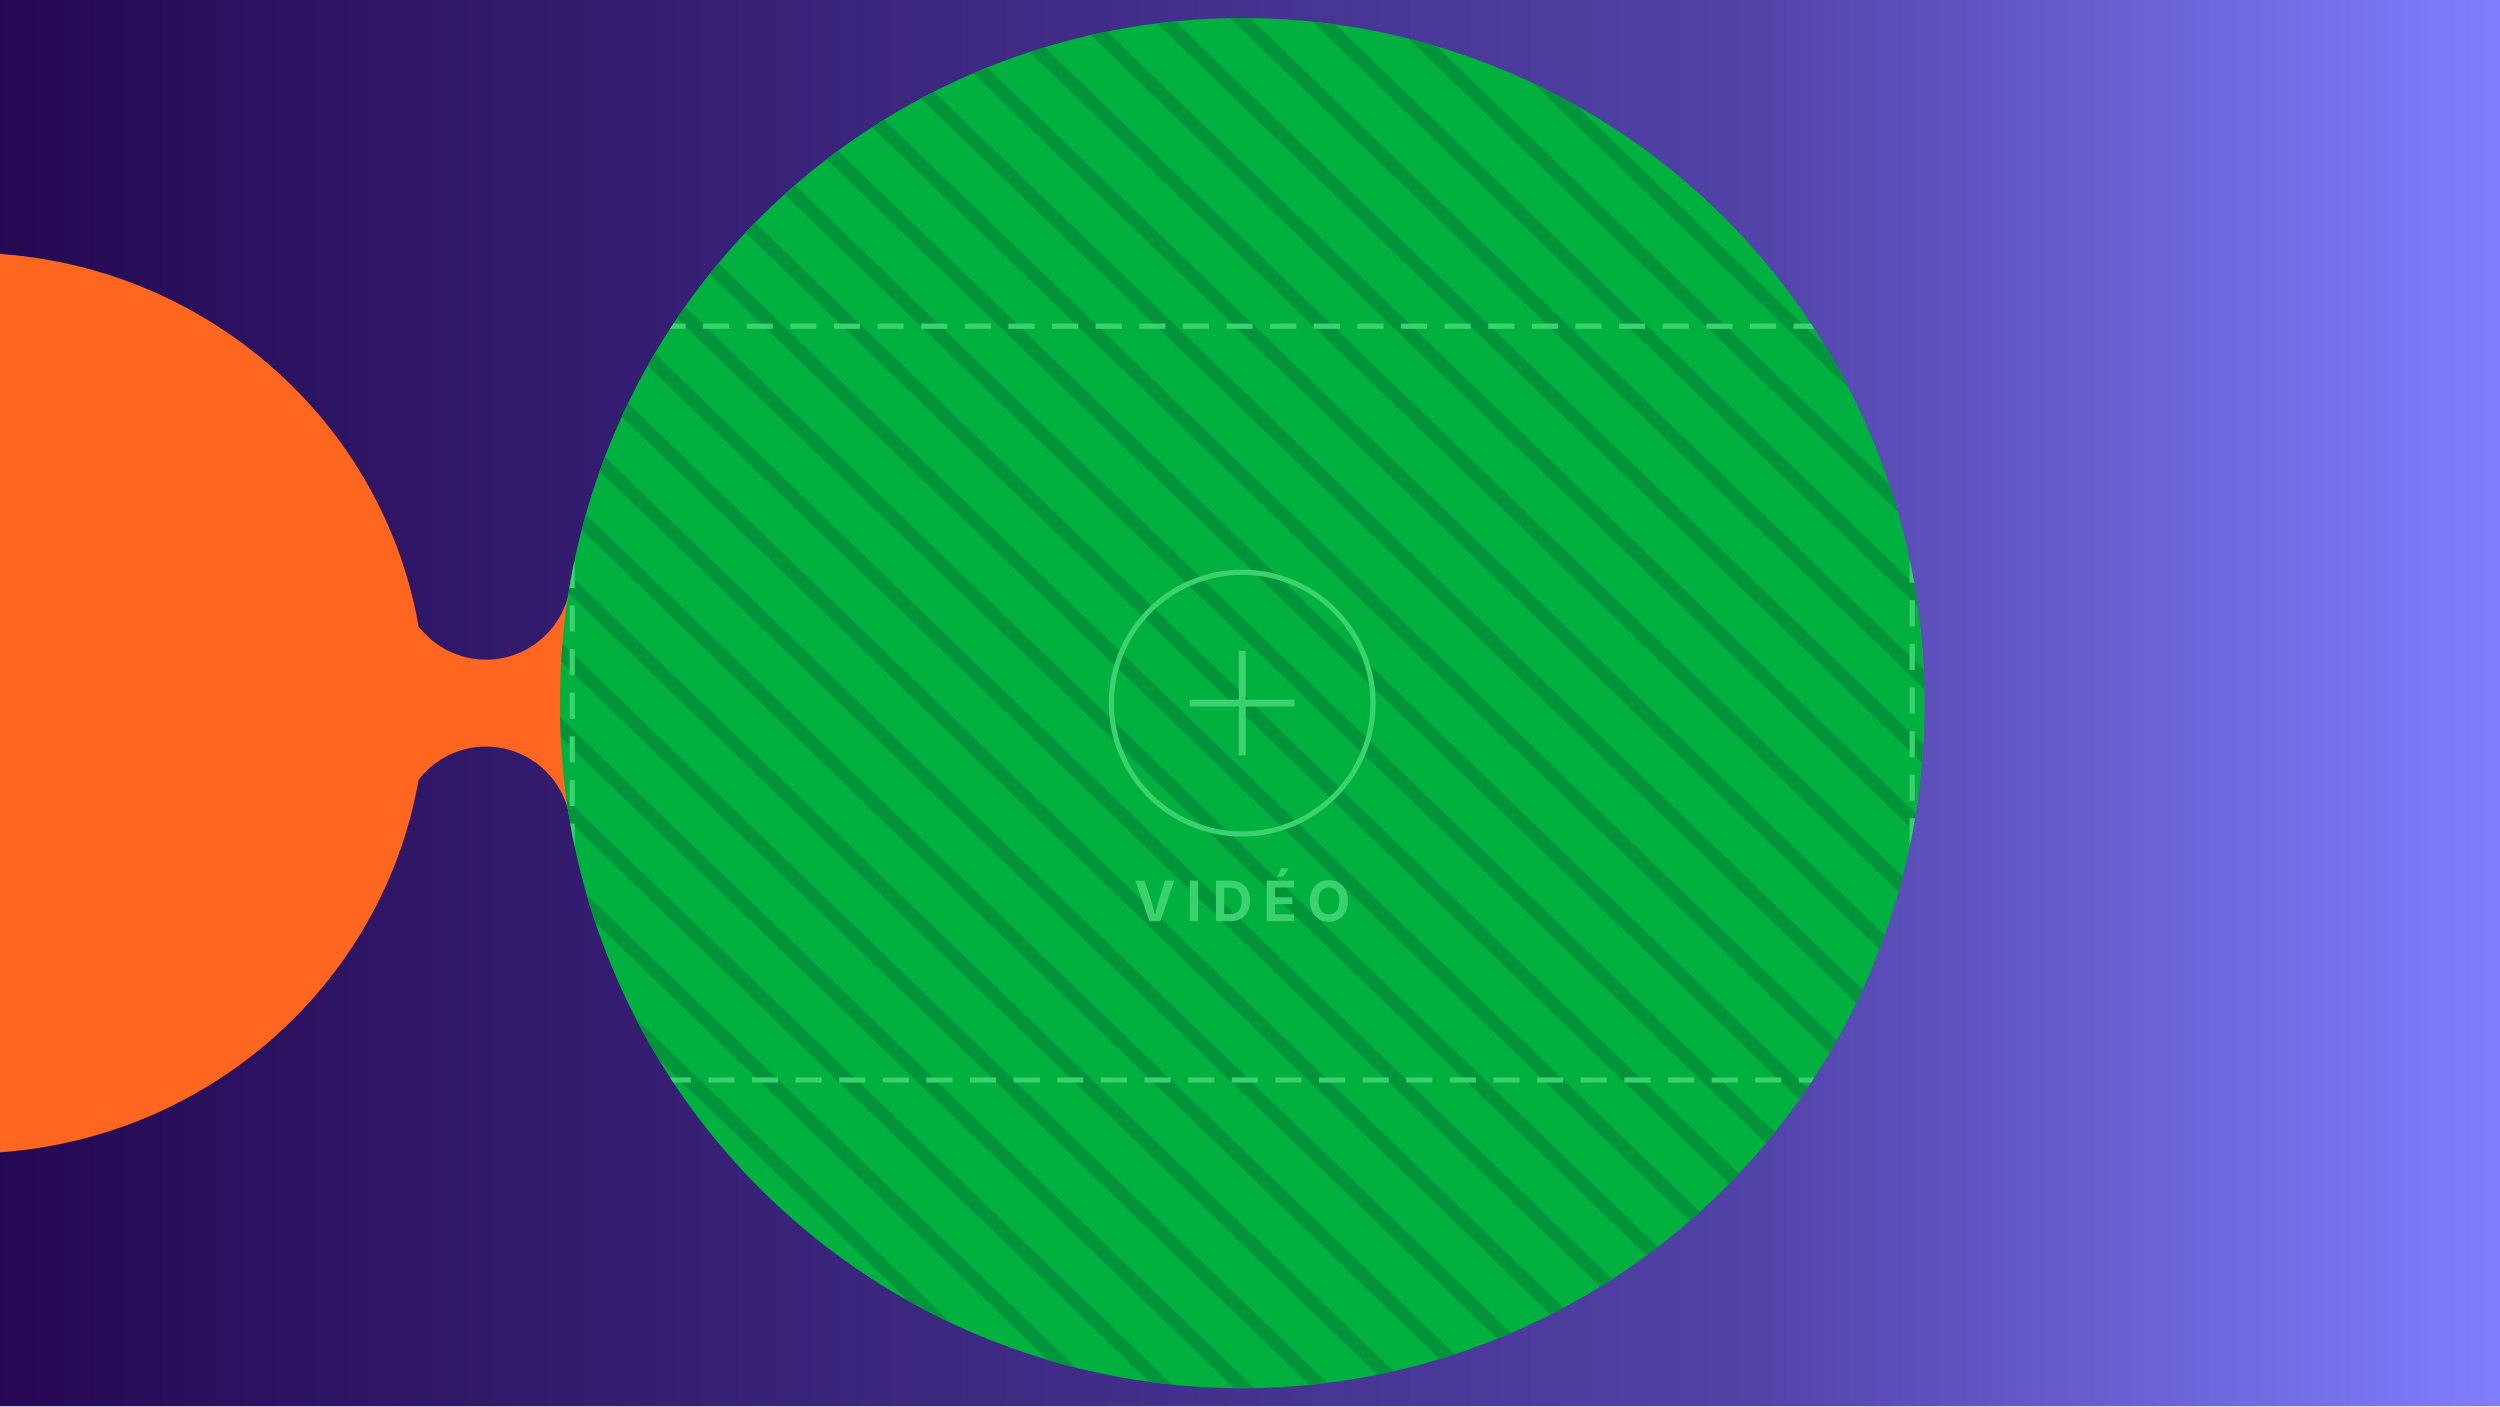
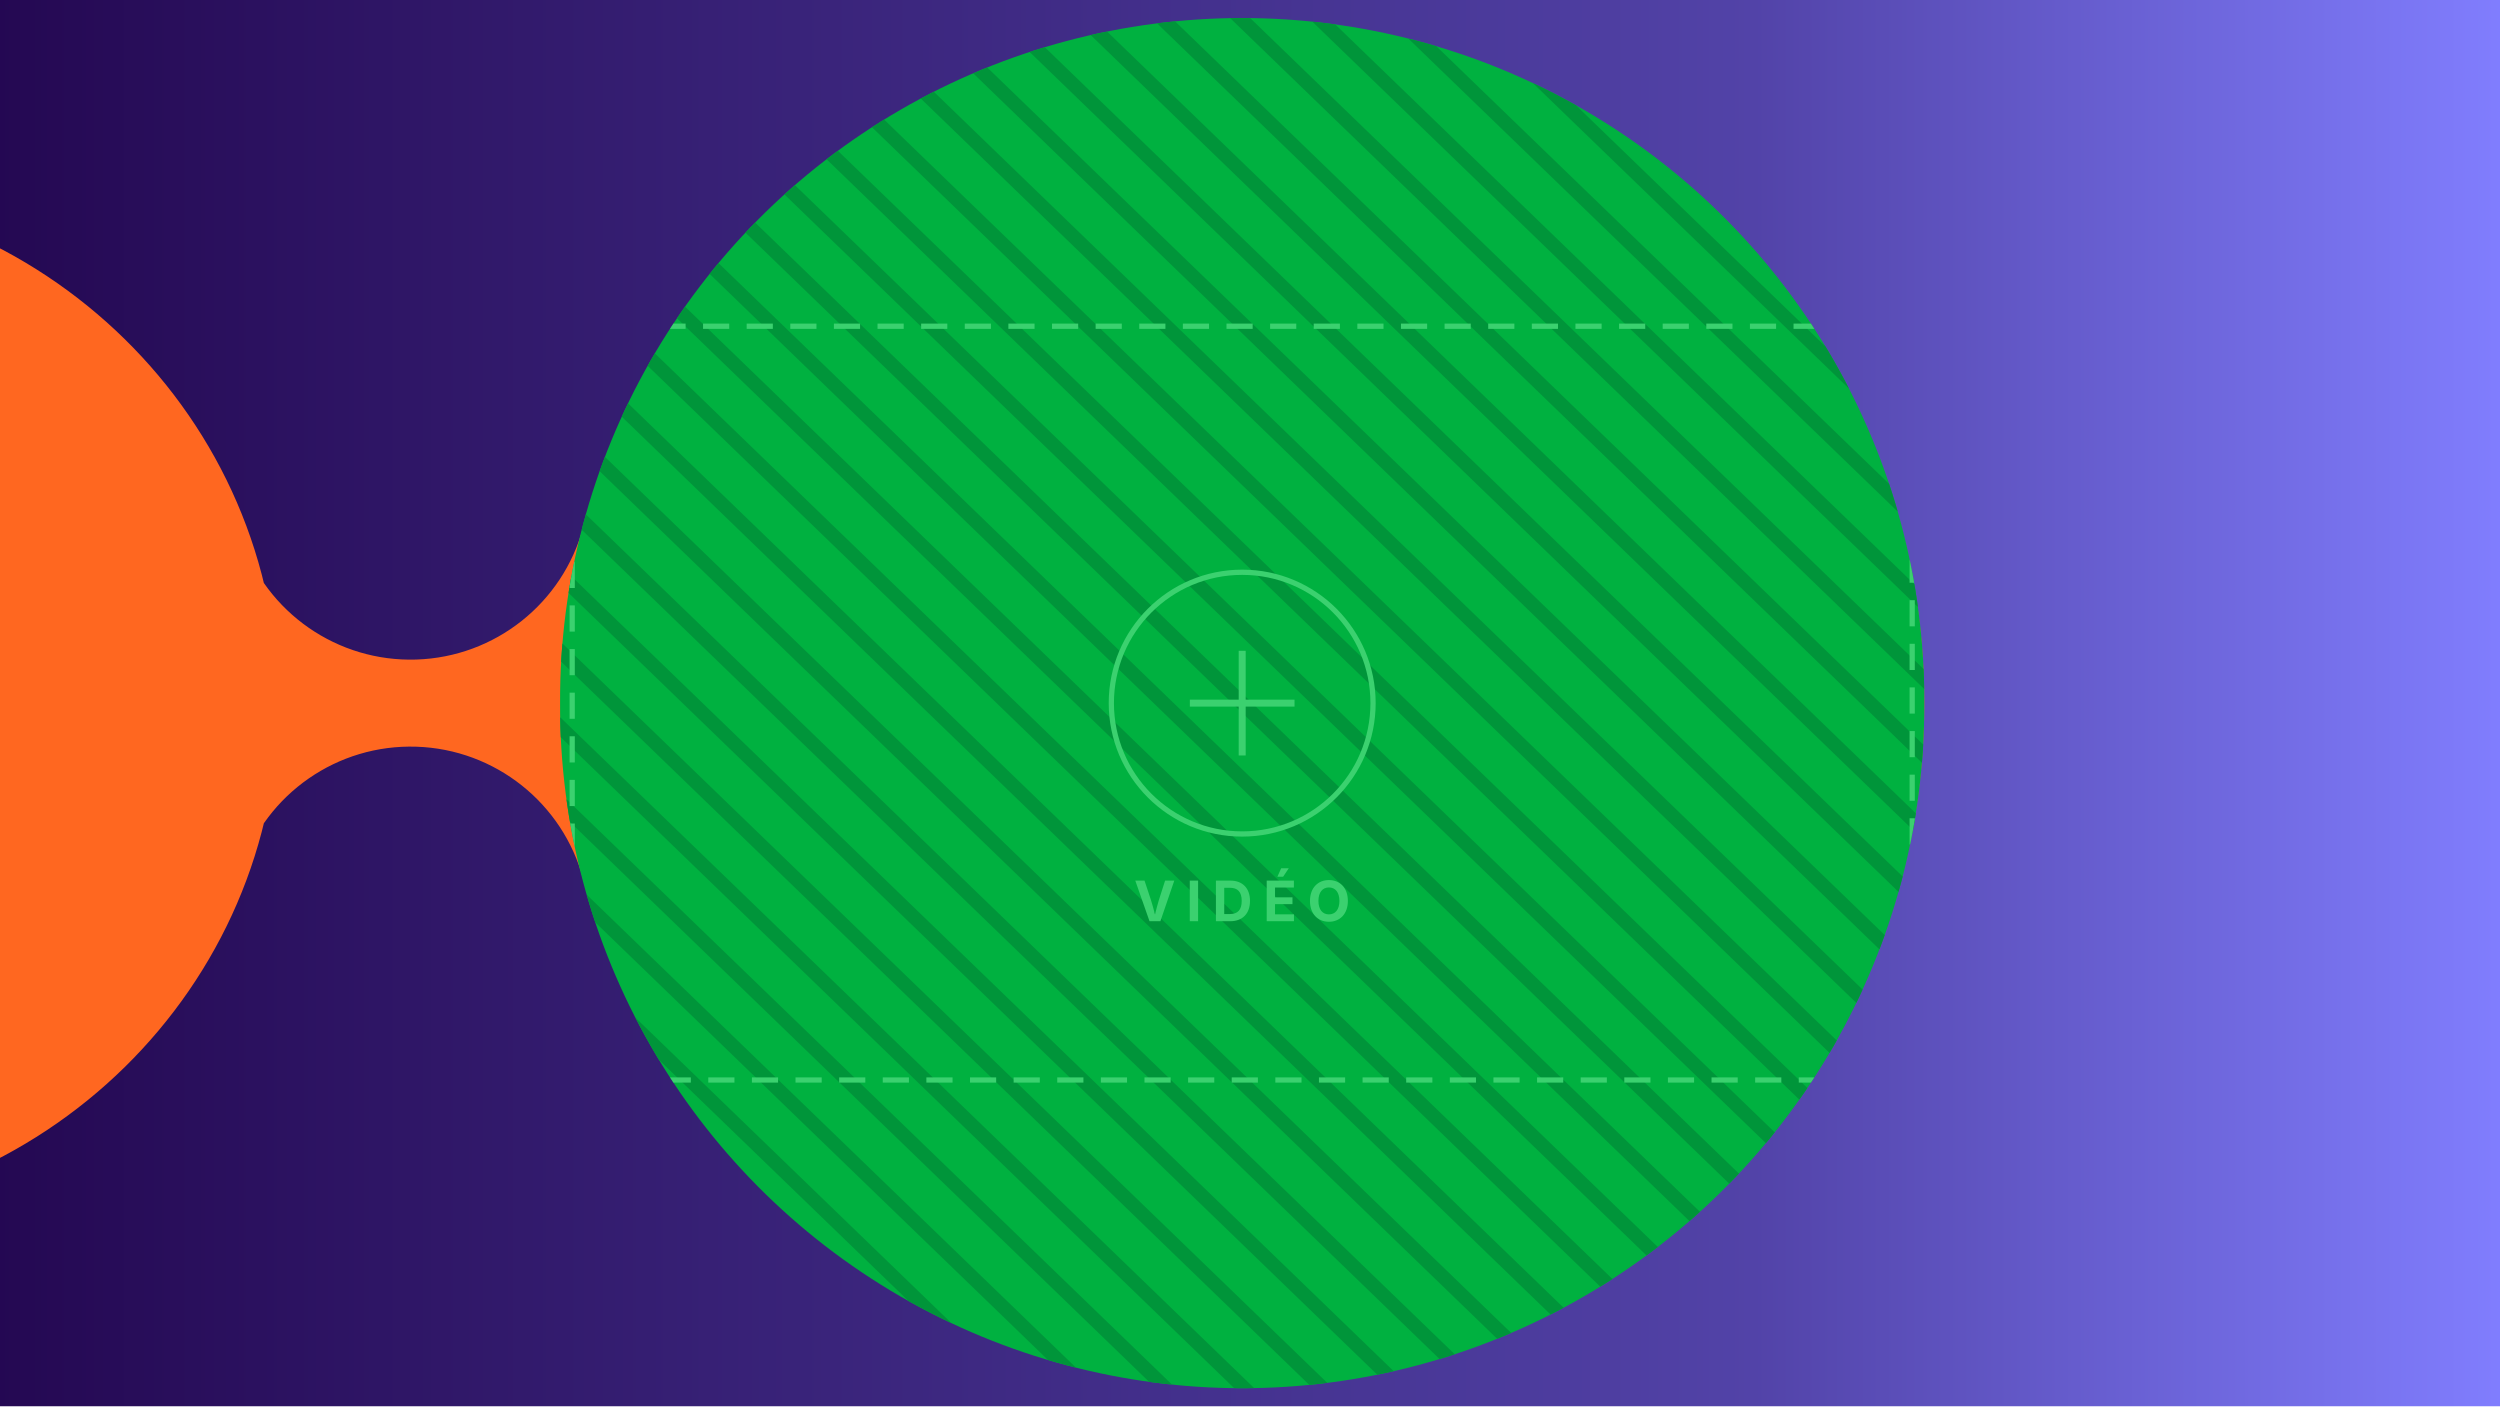
<svg xmlns="http://www.w3.org/2000/svg" viewBox="0 0 1920 1080" width="1920" height="1080">
  <defs>
    <linearGradient id="sfeerGrad" x1="0" y1="0" x2="1" y2="0">
      <stop offset="0" stop-color="#240852" />
      <stop offset="0.7" stop-color="#5243A8" />
      <stop offset="1" stop-color="#817EFF" />
    </linearGradient>
    <linearGradient id="sfeerGradU" gradientUnits="userSpaceOnUse" x1="0" y1="0" x2="1920" y2="0">
      <stop offset="0" stop-color="#240852" />
      <stop offset="0.7" stop-color="#5243A8" />
      <stop offset="1" stop-color="#817EFF" />
    </linearGradient>
  </defs>
  <rect id="fond" width="1920" height="1080" fill="url(#sfeerGrad)" />
-   <path id="chaine" d="M309.88 457.03A65.24 65.24 0 0 0 437.54 452.3A523.86 523.86 0 1 1 437.54 627.7A65.24 65.24 0 0 0 309.88 622.97A345.9 345.9 0 1 1 309.88 457.03Z M-378.43 540a352.5 345.9 0 1 1 705 0a352.5 345.9 0 1 1 -705 0Z" fill="#FF6720" />
+   <path id="chaine" d="M185.33 413.34A137.22 137.22 0 0 0 447.89 404.81A523.86 523.86 0 1 1 447.89 675.19A137.22 137.22 0 0 0 185.33 666.66A395.57 395.57 0 1 1 185.33 413.34Z M-592.53 540a403.11 395.57 0 1 1 806.22 0a403.11 395.57 0 1 1 -806.22 0Z" fill="#FF6720" />
  <clipPath id="fenetre-c-c">
    <path d="M430.14 540a523.86 523.86 0 1 1 1047.71 0a523.86 523.86 0 1 1 -1047.71 0Z" />
  </clipPath>
  <g id="fenetre-c" clip-path="url(#fenetre-c-c)">
    <g id="pc-plaque">
      <rect x="-2400" y="-1600" width="6720" height="4280" fill="#00B140" />
      <g transform="translate(954 540) scale(0.67) translate(-960 -540)">
        <path d="M-4800 -1200L-1200 2280 M-4710 -1200L-1110 2280 M-4620 -1200L-1020 2280 M-4530 -1200L-930 2280 M-4440 -1200L-840 2280 M-4350 -1200L-750 2280 M-4260 -1200L-660 2280 M-4170 -1200L-570 2280 M-4080 -1200L-480 2280 M-3990 -1200L-390 2280 M-3900 -1200L-300 2280 M-3810 -1200L-210 2280 M-3720 -1200L-120 2280 M-3630 -1200L-30 2280 M-3540 -1200L60 2280 M-3450 -1200L150 2280 M-3360 -1200L240 2280 M-3270 -1200L330 2280 M-3180 -1200L420 2280 M-3090 -1200L510 2280 M-3000 -1200L600 2280 M-2910 -1200L690 2280 M-2820 -1200L780 2280 M-2730 -1200L870 2280 M-2640 -1200L960 2280 M-2550 -1200L1050 2280 M-2460 -1200L1140 2280 M-2370 -1200L1230 2280 M-2280 -1200L1320 2280 M-2190 -1200L1410 2280 M-2100 -1200L1500 2280 M-2010 -1200L1590 2280 M-1920 -1200L1680 2280 M-1830 -1200L1770 2280 M-1740 -1200L1860 2280 M-1650 -1200L1950 2280 M-1560 -1200L2040 2280 M-1470 -1200L2130 2280 M-1380 -1200L2220 2280 M-1290 -1200L2310 2280 M-1200 -1200L2400 2280 M-1110 -1200L2490 2280 M-1020 -1200L2580 2280 M-930 -1200L2670 2280 M-840 -1200L2760 2280 M-750 -1200L2850 2280 M-660 -1200L2940 2280 M-570 -1200L3030 2280 M-480 -1200L3120 2280 M-390 -1200L3210 2280 M-300 -1200L3300 2280 M-210 -1200L3390 2280 M-120 -1200L3480 2280 M-30 -1200L3570 2280 M60 -1200L3660 2280 M150 -1200L3750 2280 M240 -1200L3840 2280 M330 -1200L3930 2280 M420 -1200L4020 2280 M510 -1200L4110 2280 M600 -1200L4200 2280 M690 -1200L4290 2280 M780 -1200L4380 2280 M870 -1200L4470 2280 M960 -1200L4560 2280 M1050 -1200L4650 2280 M1140 -1200L4740 2280 M1230 -1200L4830 2280 M1320 -1200L4920 2280 M1410 -1200L5010 2280 M1500 -1200L5100 2280 M1590 -1200L5190 2280 M1680 -1200L5280 2280 M1770 -1200L5370 2280 M1860 -1200L5460 2280 M1950 -1200L5550 2280 M2040 -1200L5640 2280 M2130 -1200L5730 2280 M2220 -1200L5820 2280 M2310 -1200L5910 2280 M2400 -1200L6000 2280 M2490 -1200L6090 2280 M2580 -1200L6180 2280 M2670 -1200L6270 2280 M2760 -1200L6360 2280 M2850 -1200L6450 2280 M2940 -1200L6540 2280 M3030 -1200L6630 2280 M3120 -1200L6720 2280 M3210 -1200L6810 2280 M3300 -1200L6900 2280 M3390 -1200L6990 2280 M3480 -1200L7080 2280 M3570 -1200L7170 2280 M3660 -1200L7260 2280 M3750 -1200L7350 2280 M3840 -1200L7440 2280 M3930 -1200L7530 2280 M4020 -1200L7620 2280 M4110 -1200L7710 2280 M4200 -1200L7800 2280 M4290 -1200L7890 2280 M4380 -1200L7980 2280 M4470 -1200L8070 2280 M4560 -1200L8160 2280 M4650 -1200L8250 2280 M4740 -1200L8340 2280 M4830 -1200L8430 2280 M4920 -1200L8520 2280 M5010 -1200L8610 2280 M5100 -1200L8700 2280 M5190 -1200L8790 2280 M5280 -1200L8880 2280 M5370 -1200L8970 2280 M5460 -1200L9060 2280" stroke="#00953A" stroke-width="16" fill="none" />
        <rect x="192.0" y="108.0" width="1536.0" height="864.0" fill="none" stroke="#3BD16F" stroke-width="6" stroke-dasharray="30 20" />
        <path d="M900.0 540.0H1020.0M960.0 480.0V600.0" stroke="#3BD16F" stroke-width="8" />
        <circle cx="960.0" cy="540.0" r="150" fill="none" stroke="#3BD16F" stroke-width="6" />
        <text x="960.0" y="790.0" font-family="Inter, Arial, sans-serif" font-size="64" font-weight="700" fill="#3BD16F" text-anchor="middle" letter-spacing="12">VIDÉO</text>
      </g>
    </g>
  </g>
</svg>
